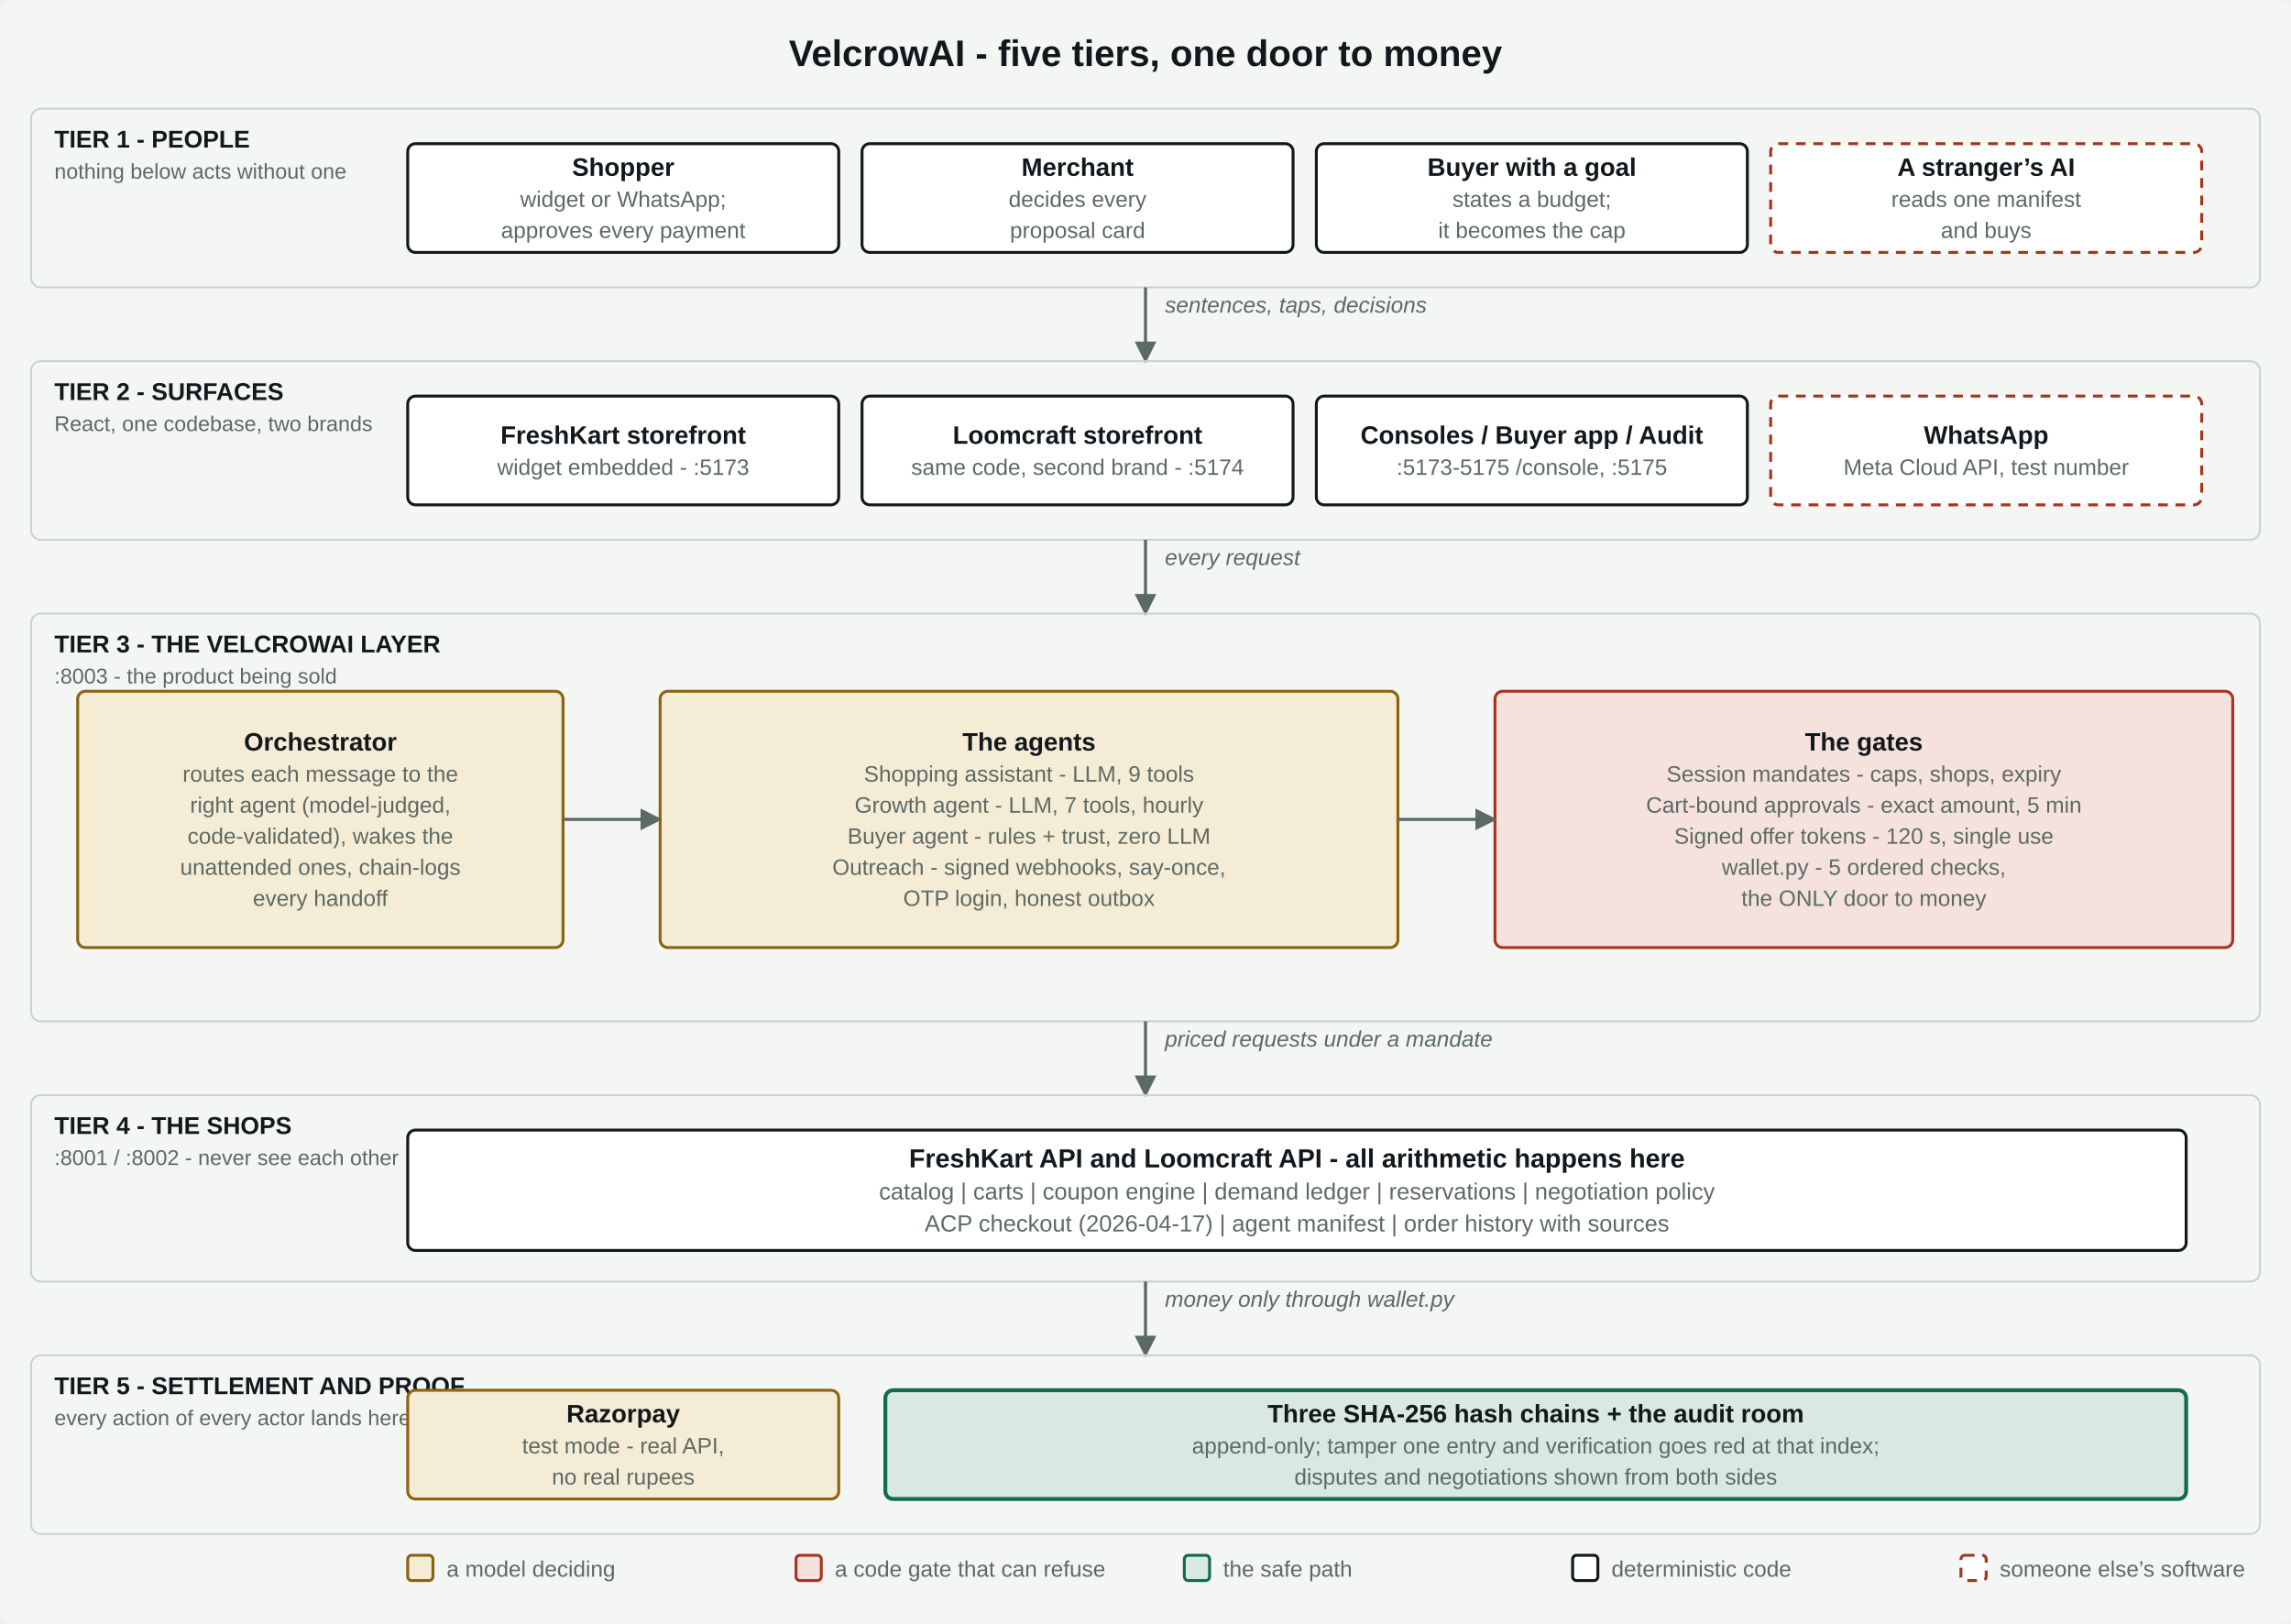
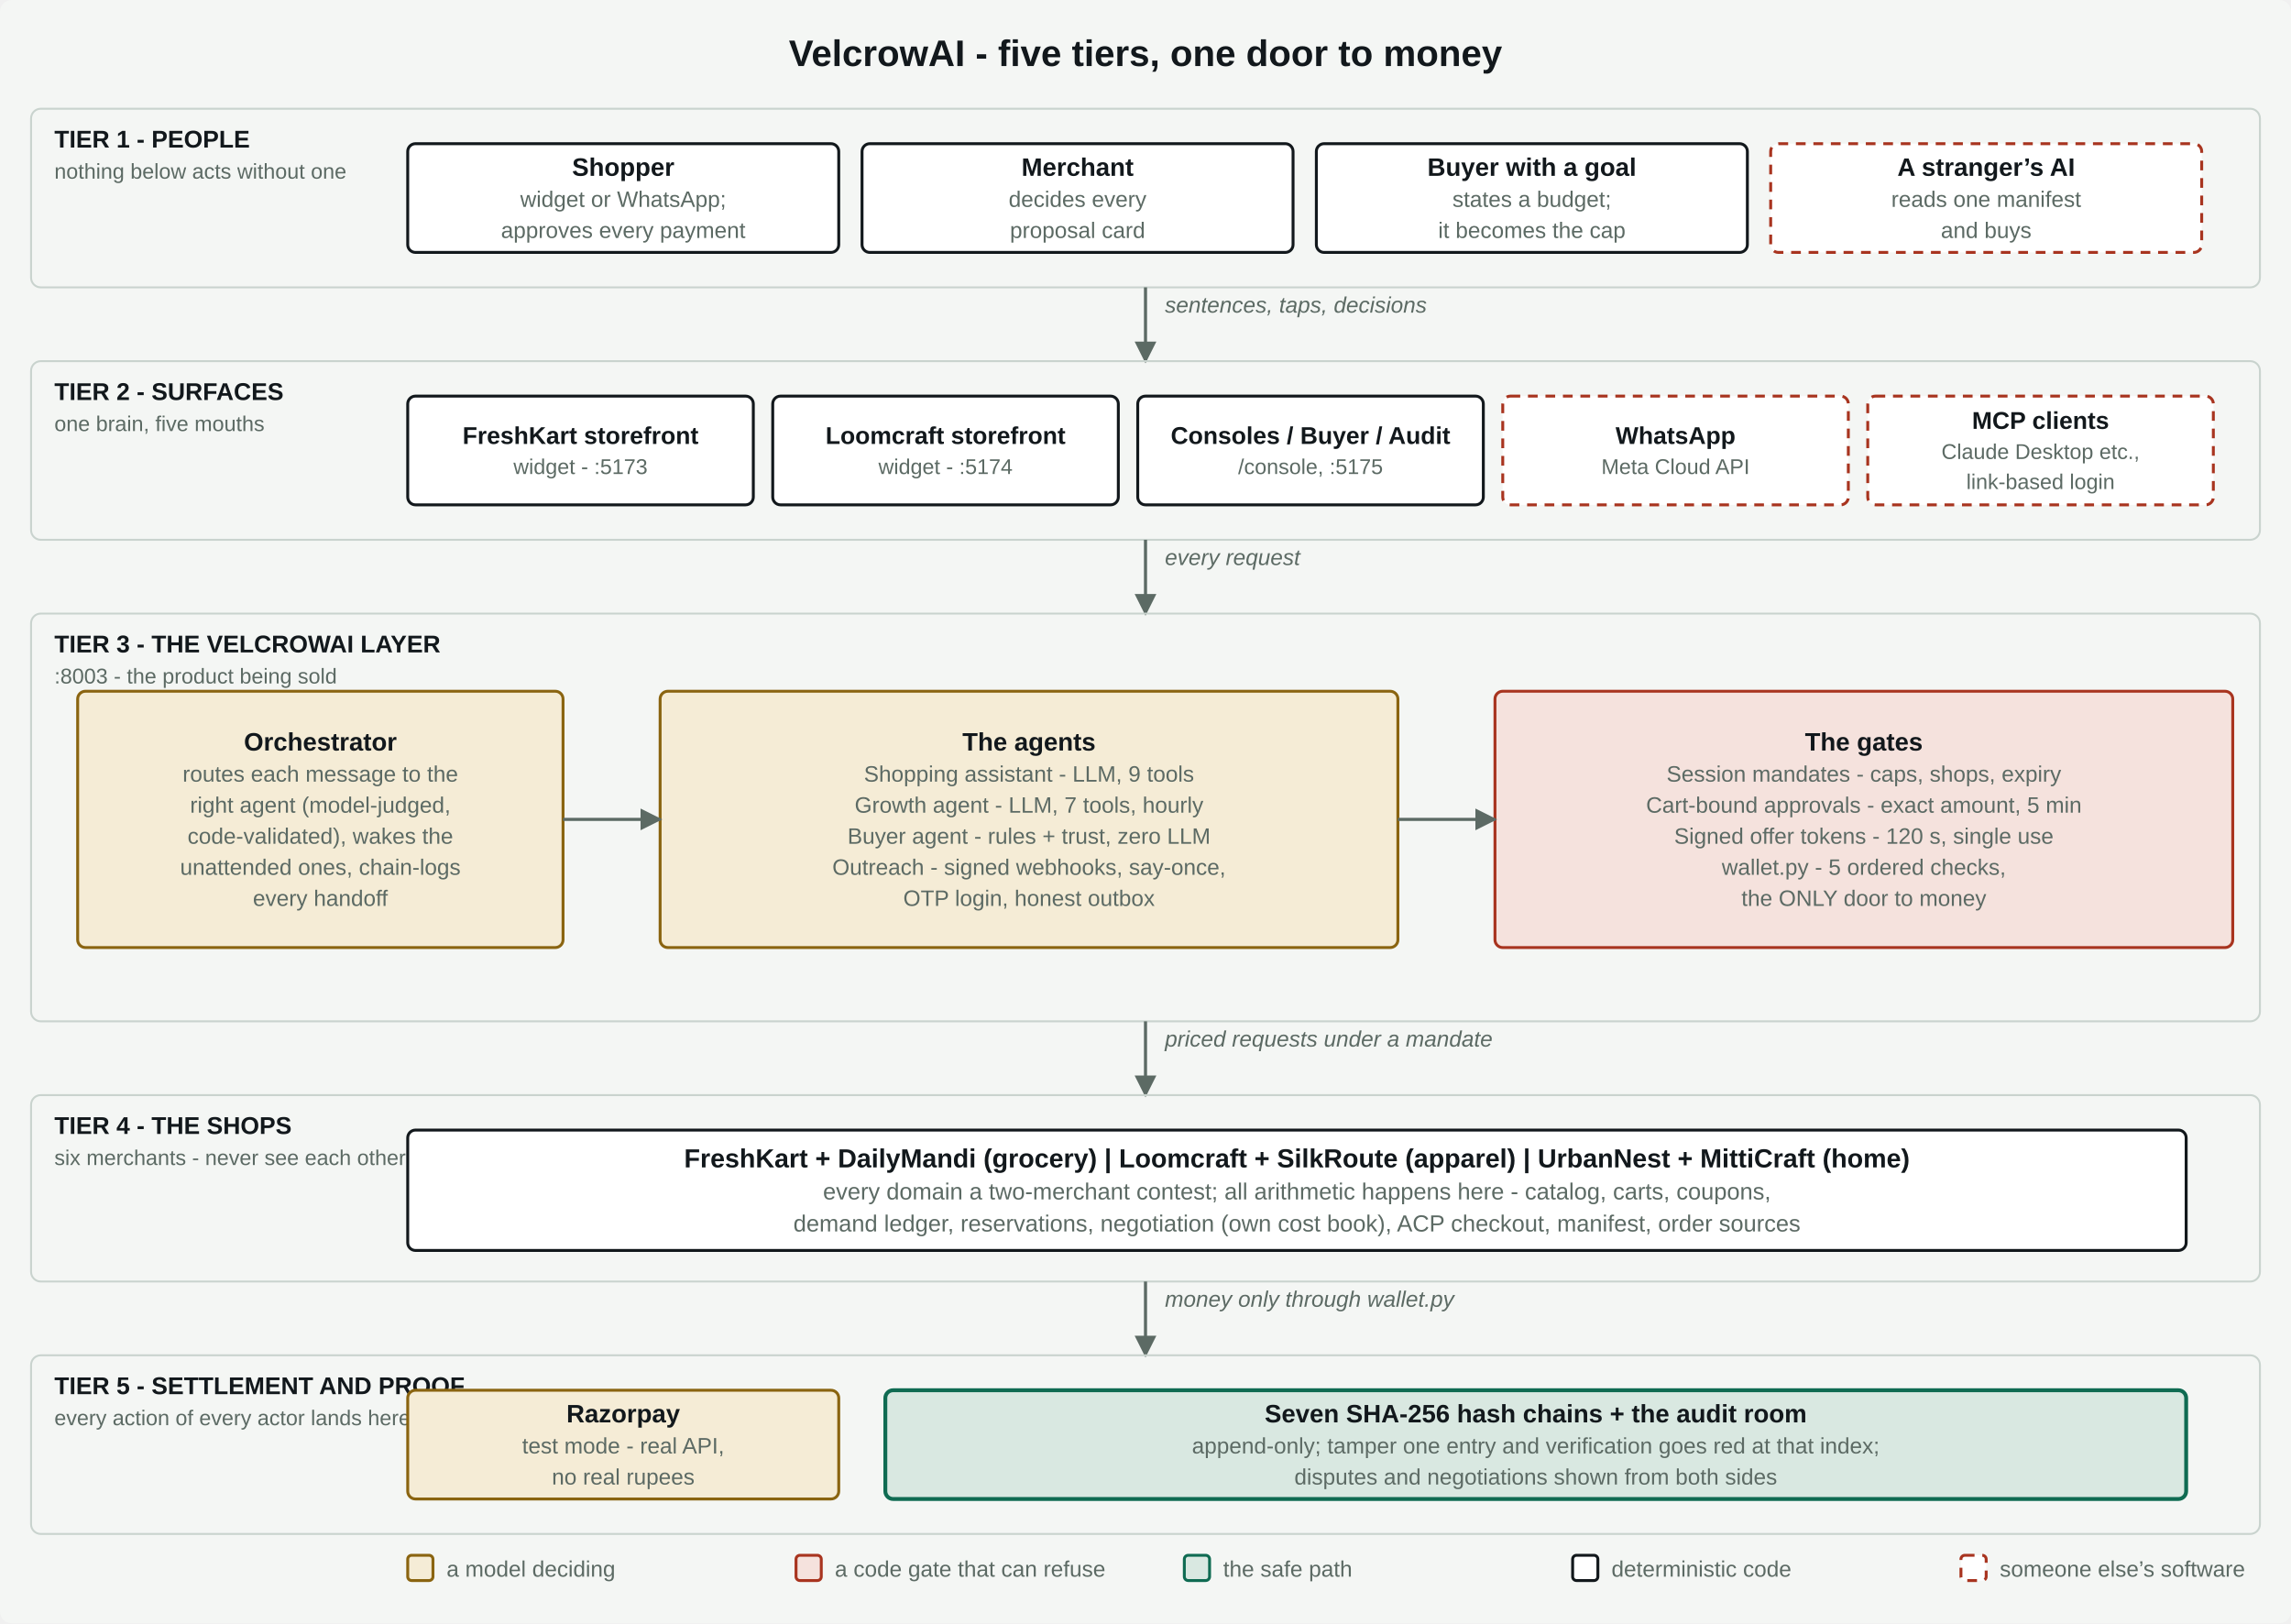
<svg xmlns="http://www.w3.org/2000/svg" width="1180" height="836" viewBox="0 0 1180 836" font-family="Segoe UI, Arial, sans-serif">
  <defs>
    <marker id="arr" viewBox="0 0 10 10" refX="9" refY="5" markerWidth="7" markerHeight="7" orient="auto-start-reverse">
      <path d="M 0 0 L 10 5 L 0 10 z" fill="#5c6a64" />
    </marker>
  </defs>
  <rect width="1180" height="836" fill="#f4f6f4" rx="6" />
  <text x="590" y="34" font-size="19" fill="#12181c" text-anchor="middle" font-weight="700">VelcrowAI - five tiers, one door to money</text>
  <rect x="16" y="56" width="1148" height="92" rx="5" fill="none" stroke="#c9d3ce" stroke-width="1" />
  <text x="28" y="76.0" font-size="12.5" fill="#12181c" text-anchor="start" font-weight="700">TIER 1 - PEOPLE</text>
  <text x="28" y="92" font-size="11" fill="#5c6a64" text-anchor="start">nothing below acts without one</text>
  <rect x="210" y="74" width="222" height="56" rx="4" fill="#ffffff" stroke="#12181c" stroke-width="1.5" />
  <text x="321.0" y="90.55" font-size="13" fill="#12181c" text-anchor="middle" font-weight="600">Shopper</text>
  <text x="321.0" y="106.55" font-size="11.5" fill="#5c6a64" text-anchor="middle" font-weight="normal">widget or WhatsApp;</text>
  <text x="321.0" y="122.55" font-size="11.5" fill="#5c6a64" text-anchor="middle" font-weight="normal">approves every payment</text>
  <rect x="444" y="74" width="222" height="56" rx="4" fill="#ffffff" stroke="#12181c" stroke-width="1.5" />
  <text x="555.0" y="90.55" font-size="13" fill="#12181c" text-anchor="middle" font-weight="600">Merchant</text>
  <text x="555.0" y="106.55" font-size="11.5" fill="#5c6a64" text-anchor="middle" font-weight="normal">decides every</text>
  <text x="555.0" y="122.55" font-size="11.5" fill="#5c6a64" text-anchor="middle" font-weight="normal">proposal card</text>
  <rect x="678" y="74" width="222" height="56" rx="4" fill="#ffffff" stroke="#12181c" stroke-width="1.5" />
  <text x="789.0" y="90.55" font-size="13" fill="#12181c" text-anchor="middle" font-weight="600">Buyer with a goal</text>
  <text x="789.0" y="106.55" font-size="11.5" fill="#5c6a64" text-anchor="middle" font-weight="normal">states a budget;</text>
  <text x="789.0" y="122.55" font-size="11.5" fill="#5c6a64" text-anchor="middle" font-weight="normal">it becomes the cap</text>
  <rect x="912" y="74" width="222" height="56" rx="4" fill="#ffffff" stroke="#a8341f" stroke-width="1.5" stroke-dasharray="5,4" />
  <text x="1023.0" y="90.55" font-size="13" fill="#12181c" text-anchor="middle" font-weight="600">A stranger’s AI</text>
  <text x="1023.0" y="106.55" font-size="11.5" fill="#5c6a64" text-anchor="middle" font-weight="normal">reads one manifest</text>
  <text x="1023.0" y="122.55" font-size="11.5" fill="#5c6a64" text-anchor="middle" font-weight="normal">and buys</text>
  <line x1="590" y1="148" x2="590" y2="186" stroke="#5c6a64" stroke-width="1.6" marker-end="url(#arr)" />
  <text x="600.0" y="161.0" font-size="11.5" fill="#5c6a64" text-anchor="start" font-style="italic">sentences, taps, decisions</text>
  <rect x="16" y="186" width="1148" height="92" rx="5" fill="none" stroke="#c9d3ce" stroke-width="1" />
  <text x="28" y="206.0" font-size="12.5" fill="#12181c" text-anchor="start" font-weight="700">TIER 2 - SURFACES</text>
-   <text x="28" y="222" font-size="11" fill="#5c6a64" text-anchor="start">React, one codebase, two brands</text>
-   <rect x="210" y="204" width="222" height="56" rx="4" fill="#ffffff" stroke="#12181c" stroke-width="1.5" />
-   <text x="321.0" y="228.55" font-size="13" fill="#12181c" text-anchor="middle" font-weight="600">FreshKart storefront</text>
-   <text x="321.0" y="244.55" font-size="11.5" fill="#5c6a64" text-anchor="middle" font-weight="normal">widget embedded - :5173</text>
-   <rect x="444" y="204" width="222" height="56" rx="4" fill="#ffffff" stroke="#12181c" stroke-width="1.5" />
-   <text x="555.0" y="228.55" font-size="13" fill="#12181c" text-anchor="middle" font-weight="600">Loomcraft storefront</text>
-   <text x="555.0" y="244.55" font-size="11.5" fill="#5c6a64" text-anchor="middle" font-weight="normal">same code, second brand - :5174</text>
-   <rect x="678" y="204" width="222" height="56" rx="4" fill="#ffffff" stroke="#12181c" stroke-width="1.5" />
-   <text x="789.0" y="228.55" font-size="13" fill="#12181c" text-anchor="middle" font-weight="600">Consoles / Buyer app / Audit</text>
-   <text x="789.0" y="244.55" font-size="11.5" fill="#5c6a64" text-anchor="middle" font-weight="normal">:5173-5175 /console, :5175</text>
-   <rect x="912" y="204" width="222" height="56" rx="4" fill="#ffffff" stroke="#a8341f" stroke-width="1.5" stroke-dasharray="5,4" />
-   <text x="1023.0" y="228.55" font-size="13" fill="#12181c" text-anchor="middle" font-weight="600">WhatsApp</text>
-   <text x="1023.0" y="244.55" font-size="11.5" fill="#5c6a64" text-anchor="middle" font-weight="normal">Meta Cloud API, test number</text>
+   <text x="28" y="222" font-size="11" fill="#5c6a64" text-anchor="start">one brain, five mouths</text>
+   <rect x="210" y="204" width="178" height="56" rx="4" fill="#ffffff" stroke="#12181c" stroke-width="1.5" />
+   <text x="299.0" y="228.625" font-size="12.5" fill="#12181c" text-anchor="middle" font-weight="600">FreshKart storefront</text>
+   <text x="299.0" y="244.125" font-size="11.0" fill="#5c6a64" text-anchor="middle" font-weight="normal">widget - :5173</text>
+   <rect x="398" y="204" width="178" height="56" rx="4" fill="#ffffff" stroke="#12181c" stroke-width="1.5" />
+   <text x="487.0" y="228.625" font-size="12.5" fill="#12181c" text-anchor="middle" font-weight="600">Loomcraft storefront</text>
+   <text x="487.0" y="244.125" font-size="11.0" fill="#5c6a64" text-anchor="middle" font-weight="normal">widget - :5174</text>
+   <rect x="586" y="204" width="178" height="56" rx="4" fill="#ffffff" stroke="#12181c" stroke-width="1.5" />
+   <text x="675.0" y="228.625" font-size="12.5" fill="#12181c" text-anchor="middle" font-weight="600">Consoles / Buyer / Audit</text>
+   <text x="675.0" y="244.125" font-size="11.0" fill="#5c6a64" text-anchor="middle" font-weight="normal">/console, :5175</text>
+   <rect x="774" y="204" width="178" height="56" rx="4" fill="#ffffff" stroke="#a8341f" stroke-width="1.5" stroke-dasharray="5,4" />
+   <text x="863.0" y="228.625" font-size="12.5" fill="#12181c" text-anchor="middle" font-weight="600">WhatsApp</text>
+   <text x="863.0" y="244.125" font-size="11.0" fill="#5c6a64" text-anchor="middle" font-weight="normal">Meta Cloud API</text>
+   <rect x="962" y="204" width="178" height="56" rx="4" fill="#ffffff" stroke="#a8341f" stroke-width="1.5" stroke-dasharray="5,4" />
+   <text x="1051.0" y="220.875" font-size="12.5" fill="#12181c" text-anchor="middle" font-weight="600">MCP clients</text>
+   <text x="1051.0" y="236.375" font-size="11.0" fill="#5c6a64" text-anchor="middle" font-weight="normal">Claude Desktop etc.,</text>
+   <text x="1051.0" y="251.875" font-size="11.0" fill="#5c6a64" text-anchor="middle" font-weight="normal">link-based login</text>
  <line x1="590" y1="278" x2="590" y2="316" stroke="#5c6a64" stroke-width="1.6" marker-end="url(#arr)" />
  <text x="600.0" y="291.0" font-size="11.5" fill="#5c6a64" text-anchor="start" font-style="italic">every request</text>
  <rect x="16" y="316" width="1148" height="210" rx="5" fill="none" stroke="#c9d3ce" stroke-width="1" />
  <text x="28" y="336.0" font-size="12.5" fill="#12181c" text-anchor="start" font-weight="700">TIER 3 - THE VELCROWAI LAYER</text>
  <text x="28" y="352" font-size="11" fill="#5c6a64" text-anchor="start">:8003 - the product being sold</text>
  <rect x="40" y="356" width="250" height="132" rx="4" fill="#f5ecd6" stroke="#8a6410" stroke-width="1.5" />
  <text x="165.0" y="386.55" font-size="13" fill="#12181c" text-anchor="middle" font-weight="600">Orchestrator</text>
  <text x="165.0" y="402.55" font-size="11.5" fill="#5c6a64" text-anchor="middle" font-weight="normal">routes each message to the</text>
  <text x="165.0" y="418.55" font-size="11.5" fill="#5c6a64" text-anchor="middle" font-weight="normal">right agent (model-judged,</text>
  <text x="165.0" y="434.55" font-size="11.5" fill="#5c6a64" text-anchor="middle" font-weight="normal">code-validated), wakes the</text>
  <text x="165.0" y="450.55" font-size="11.5" fill="#5c6a64" text-anchor="middle" font-weight="normal">unattended ones, chain-logs</text>
  <text x="165.0" y="466.55" font-size="11.5" fill="#5c6a64" text-anchor="middle" font-weight="normal">every handoff</text>
  <rect x="340" y="356" width="380" height="132" rx="4" fill="#f5ecd6" stroke="#8a6410" stroke-width="1.5" />
  <text x="530.0" y="386.55" font-size="13" fill="#12181c" text-anchor="middle" font-weight="600">The agents</text>
  <text x="530.0" y="402.55" font-size="11.5" fill="#5c6a64" text-anchor="middle" font-weight="normal">Shopping assistant - LLM, 9 tools</text>
  <text x="530.0" y="418.55" font-size="11.5" fill="#5c6a64" text-anchor="middle" font-weight="normal">Growth agent - LLM, 7 tools, hourly</text>
  <text x="530.0" y="434.55" font-size="11.5" fill="#5c6a64" text-anchor="middle" font-weight="normal">Buyer agent - rules + trust, zero LLM</text>
  <text x="530.0" y="450.55" font-size="11.5" fill="#5c6a64" text-anchor="middle" font-weight="normal">Outreach - signed webhooks, say-once,</text>
  <text x="530.0" y="466.55" font-size="11.5" fill="#5c6a64" text-anchor="middle" font-weight="normal">OTP login, honest outbox</text>
  <rect x="770" y="356" width="380" height="132" rx="4" fill="#f5e2dd" stroke="#a8341f" stroke-width="1.5" />
  <text x="960.0" y="386.55" font-size="13" fill="#12181c" text-anchor="middle" font-weight="600">The gates</text>
  <text x="960.0" y="402.55" font-size="11.5" fill="#5c6a64" text-anchor="middle" font-weight="normal">Session mandates - caps, shops, expiry</text>
  <text x="960.0" y="418.55" font-size="11.5" fill="#5c6a64" text-anchor="middle" font-weight="normal">Cart-bound approvals - exact amount, 5 min</text>
  <text x="960.0" y="434.55" font-size="11.5" fill="#5c6a64" text-anchor="middle" font-weight="normal">Signed offer tokens - 120 s, single use</text>
  <text x="960.0" y="450.55" font-size="11.5" fill="#5c6a64" text-anchor="middle" font-weight="normal">wallet.py - 5 ordered checks,</text>
  <text x="960.0" y="466.55" font-size="11.5" fill="#5c6a64" text-anchor="middle" font-weight="normal">the ONLY door to money</text>
  <line x1="290" y1="422" x2="340" y2="422" stroke="#5c6a64" stroke-width="1.6" marker-end="url(#arr)" />
  <line x1="720" y1="422" x2="770" y2="422" stroke="#5c6a64" stroke-width="1.6" marker-end="url(#arr)" />
  <line x1="590" y1="526" x2="590" y2="564" stroke="#5c6a64" stroke-width="1.6" marker-end="url(#arr)" />
  <text x="600.0" y="539.0" font-size="11.5" fill="#5c6a64" text-anchor="start" font-style="italic">priced requests under a mandate</text>
  <rect x="16" y="564" width="1148" height="96" rx="5" fill="none" stroke="#c9d3ce" stroke-width="1" />
  <text x="28" y="584.0" font-size="12.5" fill="#12181c" text-anchor="start" font-weight="700">TIER 4 - THE SHOPS</text>
-   <text x="28" y="600" font-size="11" fill="#5c6a64" text-anchor="start">:8001 / :8002 - never see each other</text>
+   <text x="28" y="600" font-size="11" fill="#5c6a64" text-anchor="start">six merchants - never see each other</text>
  <rect x="210" y="582" width="916" height="62" rx="4" fill="#ffffff" stroke="#12181c" stroke-width="1.5" />
-   <text x="668.0" y="601.225" font-size="13.5" fill="#12181c" text-anchor="middle" font-weight="600">FreshKart API and Loomcraft API - all arithmetic happens here</text>
-   <text x="668.0" y="617.725" font-size="12.0" fill="#5c6a64" text-anchor="middle" font-weight="normal">catalog | carts | coupon engine | demand ledger | reservations | negotiation policy</text>
-   <text x="668.0" y="634.225" font-size="12.0" fill="#5c6a64" text-anchor="middle" font-weight="normal">ACP checkout (2026-04-17) | agent manifest | order history with sources</text>
+   <text x="668.0" y="601.225" font-size="13.5" fill="#12181c" text-anchor="middle" font-weight="600">FreshKart + DailyMandi (grocery) | Loomcraft + SilkRoute (apparel) | UrbanNest + MittiCraft (home)</text>
+   <text x="668.0" y="617.725" font-size="12.0" fill="#5c6a64" text-anchor="middle" font-weight="normal">every domain a two-merchant contest; all arithmetic happens here - catalog, carts, coupons,</text>
+   <text x="668.0" y="634.225" font-size="12.0" fill="#5c6a64" text-anchor="middle" font-weight="normal">demand ledger, reservations, negotiation (own cost book), ACP checkout, manifest, order sources</text>
  <line x1="590" y1="660" x2="590" y2="698" stroke="#5c6a64" stroke-width="1.6" marker-end="url(#arr)" />
  <text x="600.0" y="673.0" font-size="11.5" fill="#5c6a64" text-anchor="start" font-style="italic">money only through wallet.py</text>
  <rect x="16" y="698" width="1148" height="92" rx="5" fill="none" stroke="#c9d3ce" stroke-width="1" />
  <text x="28" y="718.0" font-size="12.5" fill="#12181c" text-anchor="start" font-weight="700">TIER 5 - SETTLEMENT AND PROOF</text>
  <text x="28" y="734" font-size="11" fill="#5c6a64" text-anchor="start">every action of every actor lands here</text>
  <rect x="210" y="716" width="222" height="56" rx="4" fill="#f5ecd6" stroke="#8a6410" stroke-width="1.5" />
  <text x="321.0" y="732.55" font-size="13" fill="#12181c" text-anchor="middle" font-weight="600">Razorpay</text>
  <text x="321.0" y="748.55" font-size="11.5" fill="#5c6a64" text-anchor="middle" font-weight="normal">test mode - real API,</text>
  <text x="321.0" y="764.55" font-size="11.5" fill="#5c6a64" text-anchor="middle" font-weight="normal">no real rupees</text>
  <rect x="456" y="716" width="670" height="56" rx="4" fill="#d9e8e1" stroke="#0f6b52" stroke-width="2.0" />
-   <text x="791.0" y="732.55" font-size="13" fill="#12181c" text-anchor="middle" font-weight="600">Three SHA-256 hash chains + the audit room</text>
+   <text x="791.0" y="732.55" font-size="13" fill="#12181c" text-anchor="middle" font-weight="600">Seven SHA-256 hash chains + the audit room</text>
  <text x="791.0" y="748.55" font-size="11.5" fill="#5c6a64" text-anchor="middle" font-weight="normal">append-only; tamper one entry and verification goes red at that index;</text>
  <text x="791.0" y="764.55" font-size="11.5" fill="#5c6a64" text-anchor="middle" font-weight="normal">disputes and negotiations shown from both sides</text>
  <rect x="210" y="801" width="13" height="13" rx="2" fill="#f5ecd6" stroke="#8a6410" stroke-width="1.5" />
  <text x="230" y="812.0" font-size="11.5" fill="#5c6a64" text-anchor="start">a model deciding</text>
  <rect x="410" y="801" width="13" height="13" rx="2" fill="#f5e2dd" stroke="#a8341f" stroke-width="1.5" />
  <text x="430" y="812.0" font-size="11.5" fill="#5c6a64" text-anchor="start">a code gate that can refuse</text>
  <rect x="610" y="801" width="13" height="13" rx="2" fill="#d9e8e1" stroke="#0f6b52" stroke-width="1.5" />
  <text x="630" y="812.0" font-size="11.5" fill="#5c6a64" text-anchor="start">the safe path</text>
  <rect x="810" y="801" width="13" height="13" rx="2" fill="#ffffff" stroke="#12181c" stroke-width="1.5" />
  <text x="830" y="812.0" font-size="11.5" fill="#5c6a64" text-anchor="start">deterministic code</text>
  <rect x="1010" y="801" width="13" height="13" rx="2" fill="#ffffff" stroke="#a8341f" stroke-width="1.5" stroke-dasharray="5,4" />
  <text x="1030" y="812.0" font-size="11.5" fill="#5c6a64" text-anchor="start">someone else’s software</text>
</svg>
